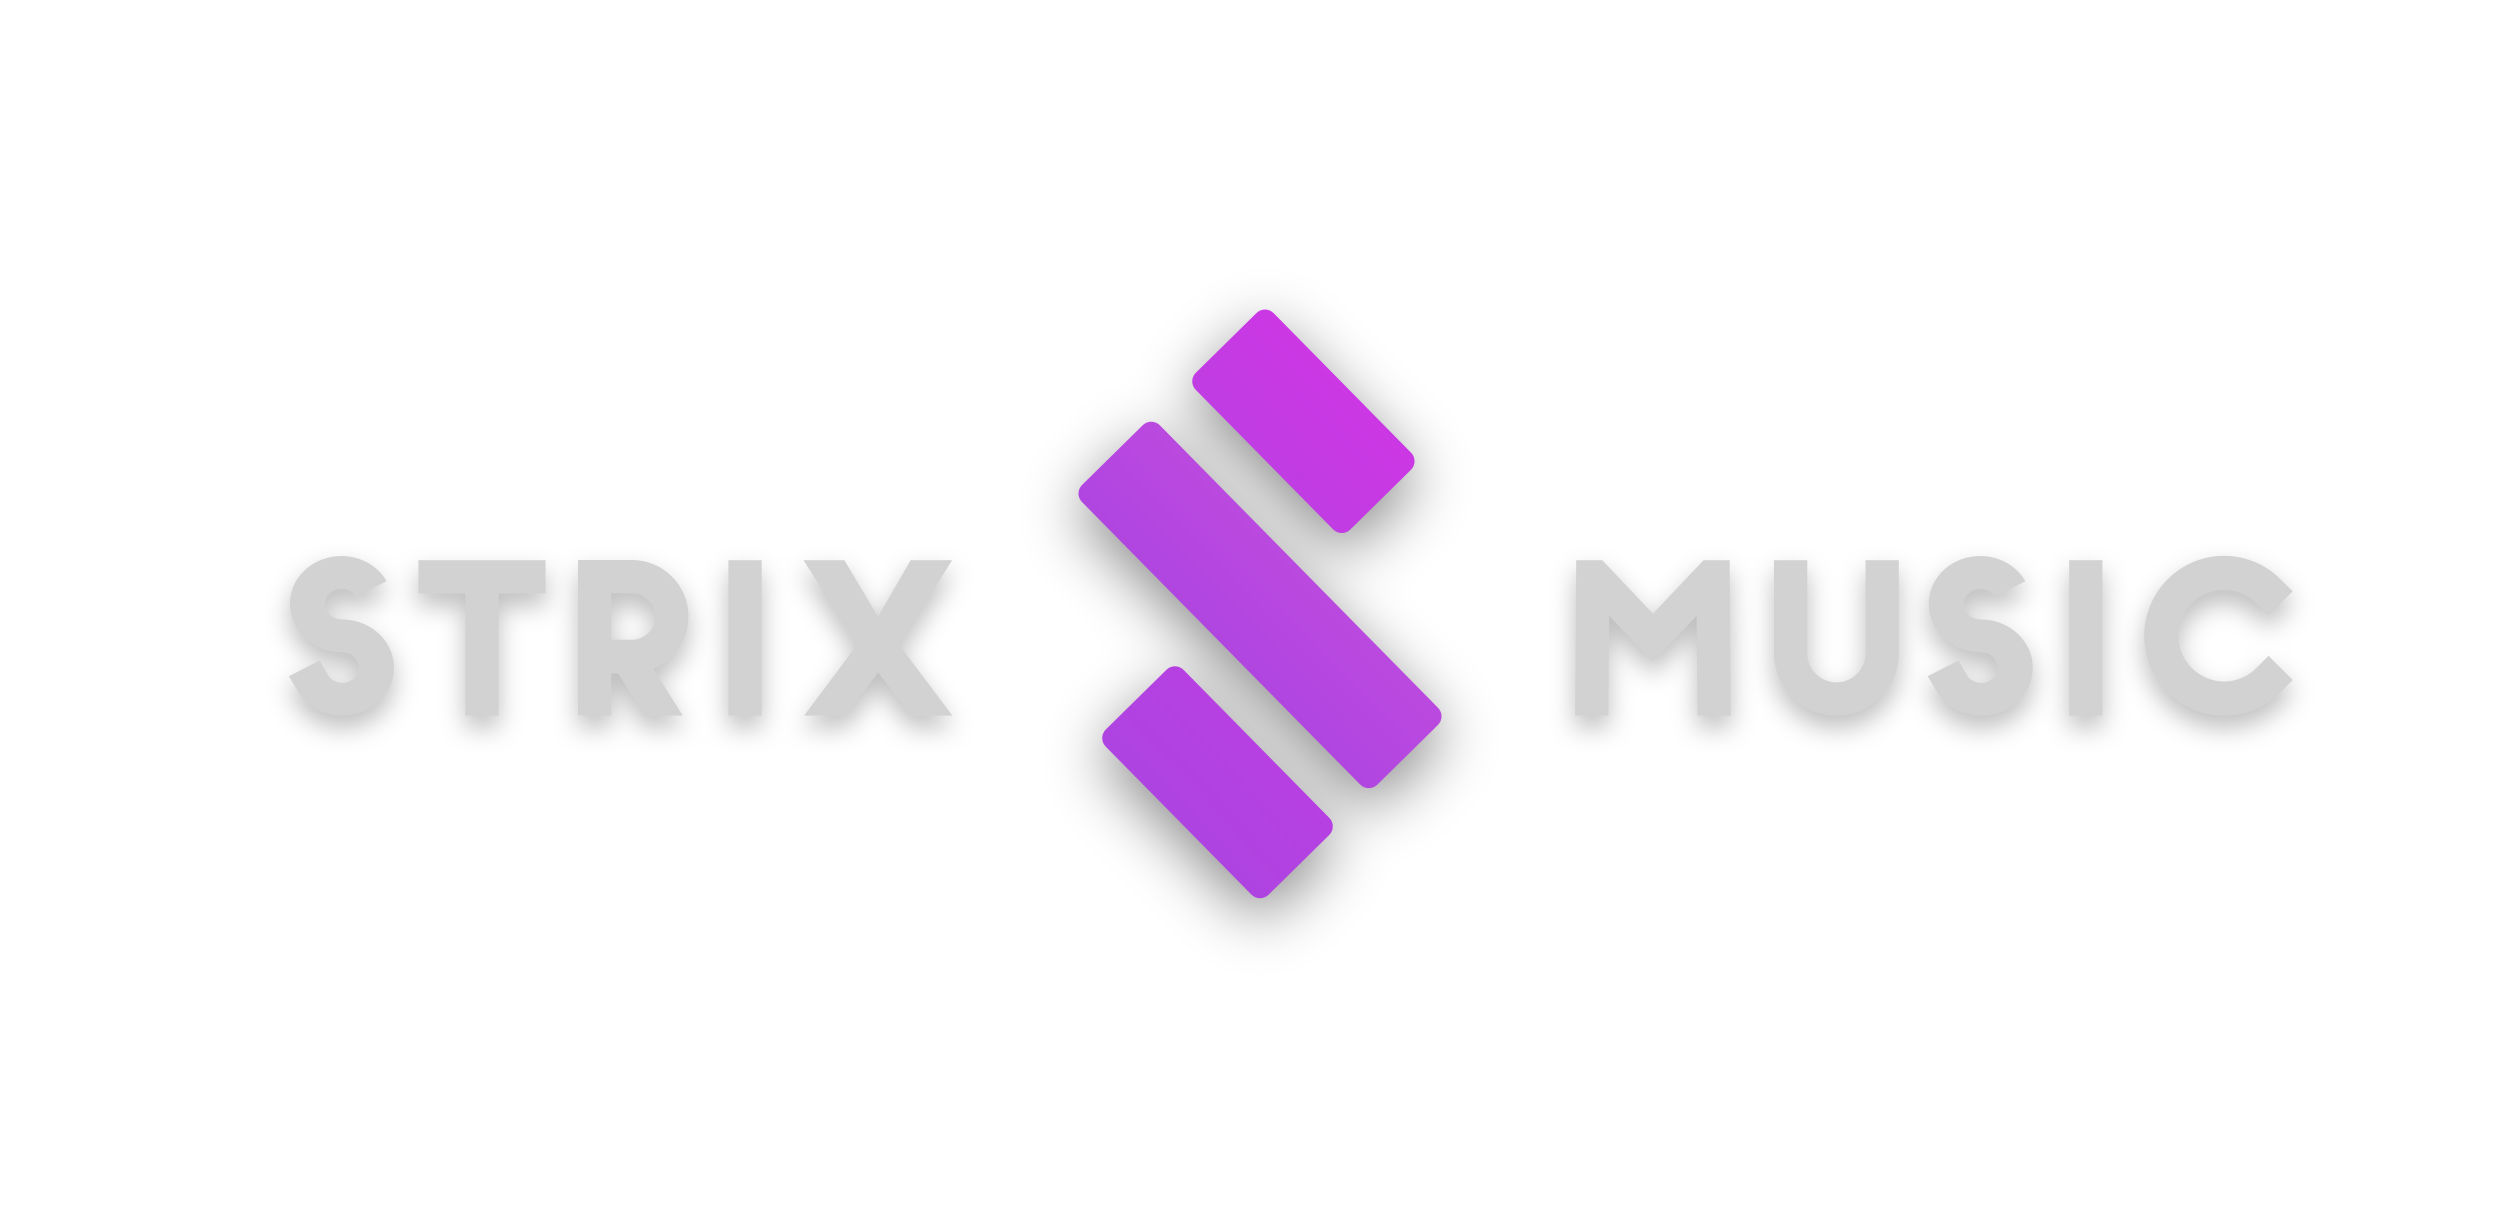
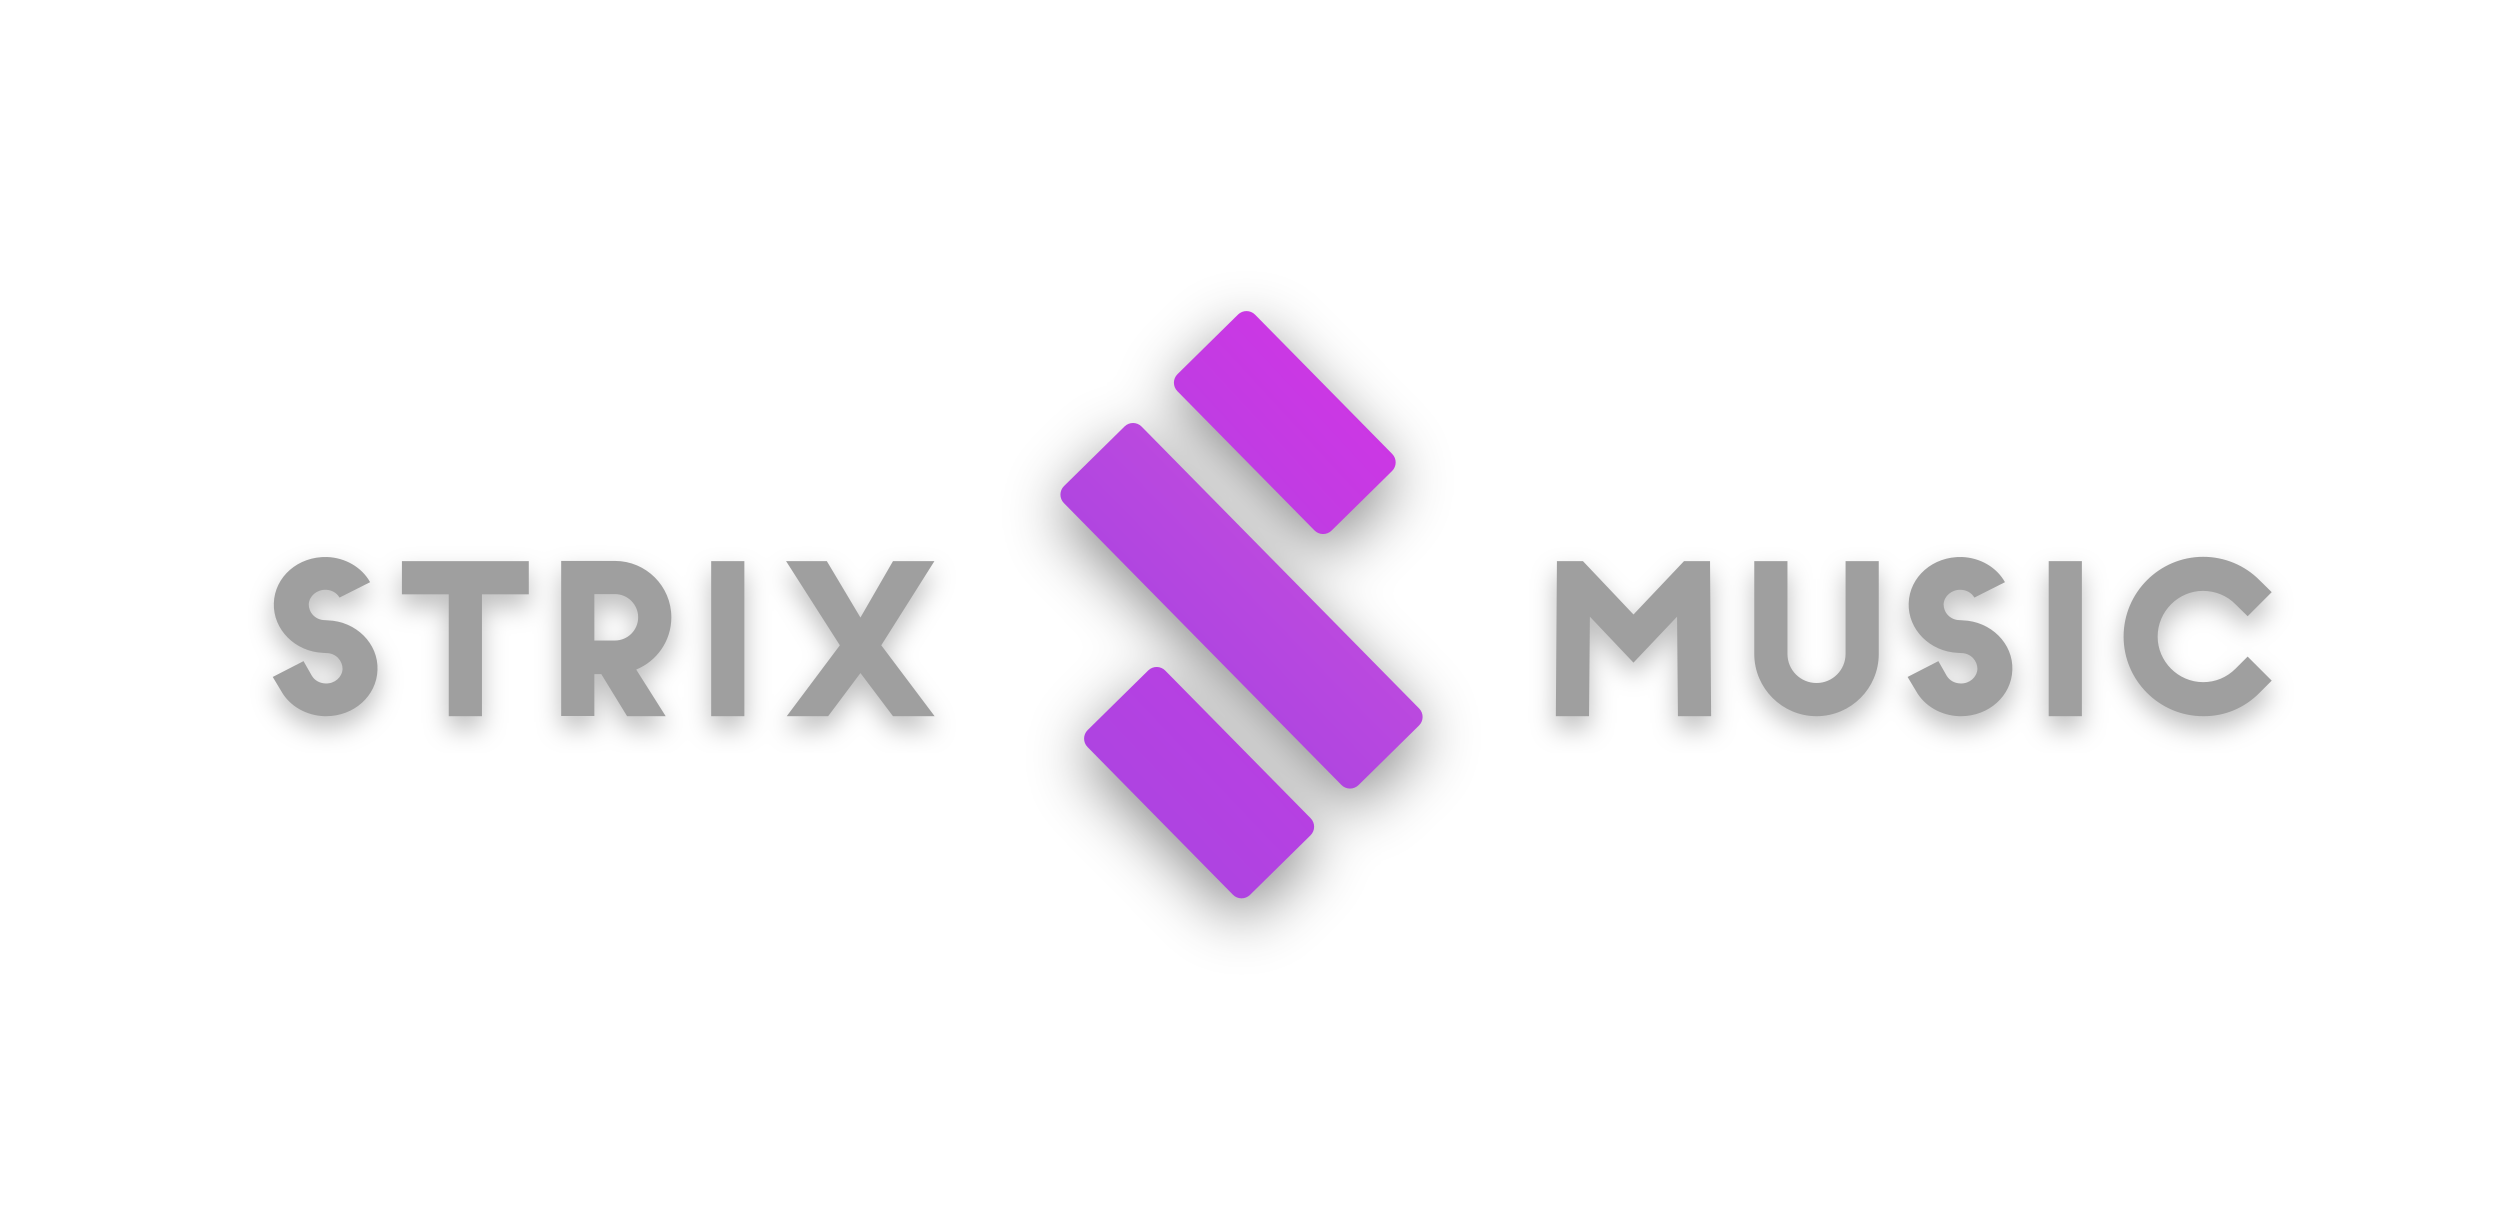
- <svg xmlns="http://www.w3.org/2000/svg" preserveAspectRatio="xMinYMin meet" width="auto" height="auto" viewBox="0 0 414 200" fill="none">
+ <svg xmlns="http://www.w3.org/2000/svg" width="auto" height="auto" viewBox="0 0 415 201" fill="none">
  <g filter="url(#filter0_d)">
-     <rect x="190.669" y="69.006" width="69.668" height="18.101" rx="2" transform="rotate(45.4452 190.669 69.0057)" fill="url(#paint0_linear)" />
-     <path d="M193.17 110.91C193.957 110.135 195.224 110.145 195.999 110.932L220.136 135.448C220.911 136.235 220.902 137.501 220.114 138.276L210.067 148.169C209.279 148.944 208.013 148.934 207.238 148.147L183.1 123.631C182.325 122.844 182.335 121.578 183.122 120.803L193.17 110.91Z" fill="url(#paint1_linear)" />
-     <path d="M208.081 51.831C208.868 51.056 210.134 51.066 210.909 51.853L233.673 74.973C234.448 75.76 234.439 77.027 233.651 77.802L223.604 87.695C222.816 88.469 221.55 88.46 220.775 87.672L198.011 64.552C197.236 63.765 197.246 62.499 198.033 61.724L208.081 51.831Z" fill="url(#paint2_linear)" />
+     <rect x="188.102" y="69.389" width="69.668" height="18.101" rx="2" transform="rotate(45.4452 188.102 69.3889)" fill="url(#paint0_linear)" />
+     <path d="M190.603 111.293C191.39 110.518 192.656 110.528 193.431 111.315L217.569 135.831C218.344 136.618 218.334 137.885 217.547 138.66L207.499 148.552C206.712 149.327 205.446 149.318 204.671 148.53L180.533 124.014C179.758 123.227 179.768 121.961 180.555 121.186L190.603 111.293Z" fill="url(#paint1_linear)" />
+     <path d="M205.514 52.214C206.301 51.439 207.567 51.449 208.342 52.236L231.106 75.356C231.881 76.144 231.871 77.41 231.084 78.185L221.036 88.078C220.249 88.853 218.983 88.843 218.208 88.056L195.444 64.935C194.669 64.148 194.679 62.882 195.466 62.107L205.514 52.214Z" fill="url(#paint2_linear)" />
  </g>
  <g filter="url(#filter1_d)">
-     <path d="M56.986 102.595L56.482 102.559C55.762 102.559 55.078 102.271 54.574 101.767C54.07 101.263 53.818 100.579 53.818 99.931C53.89 98.563 55.15 97.483 56.662 97.519C57.634 97.555 58.462 98.023 58.93 98.815L64.006 96.259C62.602 93.739 59.83 92.191 56.878 92.083C52.054 91.939 48.166 95.359 48.022 99.751C47.878 104.107 51.55 107.815 56.23 107.995L56.77 108.031C57.49 108.031 58.174 108.319 58.678 108.823C59.182 109.363 59.434 110.011 59.434 110.659C59.362 112.027 58.138 113.143 56.59 113.071C55.618 113.035 54.79 112.567 54.322 111.775L52.954 109.363L47.842 111.991L49.246 114.331C50.65 116.851 53.422 118.399 56.41 118.507C56.482 118.507 56.59 118.507 56.698 118.507C61.342 118.507 65.086 115.123 65.23 110.839C65.41 106.447 61.666 102.739 56.986 102.595ZM69.286 92.767V98.275H77.062V118.507H82.57V98.275H90.346V92.767H69.286ZM95.722 118.471H101.23V111.523H102.382L106.666 118.507H113.074L108.178 110.767C111.598 109.363 114.01 106.015 114.01 102.091C114.01 96.907 109.798 92.731 104.65 92.731H95.722V118.471ZM101.23 98.239H104.65C106.774 98.239 108.502 99.967 108.502 102.091C108.502 104.215 106.774 105.943 104.65 105.943H101.23V98.239ZM126.131 92.767H120.623V118.507H126.131V92.767ZM150.804 92.767L145.404 102.127L139.824 92.767H133.056L141.984 106.735L133.164 118.507H140.04L145.404 111.343L150.804 118.507H157.716L148.86 106.735L157.68 92.767H150.804ZM282.112 92.767L273.724 101.623L265.336 92.767H261.016L260.836 118.507H266.344L266.488 101.983L273.724 109.615L280.96 101.983L281.104 118.507H286.612L286.432 92.767H282.112ZM308.932 108.175C308.932 110.839 306.772 112.999 304.108 112.999C301.444 112.999 299.284 110.839 299.284 108.175V92.767H293.776V108.175C293.776 113.863 298.42 118.507 304.108 118.507C309.832 118.507 314.44 113.863 314.44 108.175V92.767H308.932V108.175ZM328.372 102.595L327.868 102.559C327.148 102.559 326.464 102.271 325.96 101.767C325.456 101.263 325.204 100.579 325.204 99.931C325.276 98.563 326.536 97.483 328.048 97.519C329.02 97.555 329.848 98.023 330.316 98.815L335.392 96.259C333.988 93.739 331.216 92.191 328.264 92.083C323.44 91.939 319.552 95.359 319.408 99.751C319.264 104.107 322.936 107.815 327.616 107.995L328.156 108.031C328.876 108.031 329.56 108.319 330.064 108.823C330.568 109.363 330.82 110.011 330.82 110.659C330.748 112.027 329.524 113.143 327.976 113.071C327.004 113.035 326.176 112.567 325.708 111.775L324.34 109.363L319.228 111.991L320.632 114.331C322.036 116.851 324.808 118.399 327.796 118.507C327.868 118.507 327.976 118.507 328.084 118.507C332.728 118.507 336.472 115.123 336.616 110.839C336.796 106.447 333.052 102.739 328.372 102.595ZM348.159 92.767H342.651V118.507H348.159V92.767ZM373.66 110.623C372.22 112.063 370.348 112.855 368.296 112.855C364.156 112.855 360.736 109.435 360.736 105.295C360.736 101.119 364.156 97.699 368.296 97.699C370.312 97.735 372.22 98.455 373.66 99.931L375.676 101.911L379.672 97.915L377.656 95.935C375.208 93.451 371.824 92.047 368.296 92.047C361.024 92.047 355.084 97.987 355.084 105.295C355.084 112.567 361.024 118.507 368.296 118.507C371.86 118.543 375.172 117.139 377.656 114.619L379.672 112.603L375.676 108.607L373.66 110.623Z" fill="url(#paint3_linear)" />
+     <path d="M54.419 102.978L53.915 102.942C53.195 102.942 52.511 102.654 52.007 102.15C51.503 101.646 51.251 100.962 51.251 100.314C51.323 98.946 52.583 97.866 54.095 97.902C55.067 97.938 55.895 98.406 56.363 99.198L61.439 96.642C60.035 94.122 57.263 92.574 54.311 92.466C49.487 92.322 45.599 95.742 45.455 100.134C45.311 104.49 48.983 108.198 53.663 108.378L54.203 108.414C54.923 108.414 55.607 108.702 56.111 109.206C56.615 109.746 56.867 110.394 56.867 111.042C56.795 112.41 55.571 113.526 54.023 113.454C53.051 113.418 52.223 112.95 51.755 112.158L50.387 109.746L45.275 112.374L46.679 114.714C48.083 117.234 50.855 118.782 53.843 118.89C53.915 118.89 54.023 118.89 54.131 118.89C58.775 118.89 62.519 115.506 62.663 111.222C62.843 106.83 59.099 103.122 54.419 102.978ZM66.719 93.15V98.658H74.495V118.89H80.003V98.658H87.779V93.15H66.719ZM93.155 118.854H98.663V111.906H99.815L104.099 118.89H110.507L105.611 111.15C109.031 109.746 111.443 106.398 111.443 102.474C111.443 97.29 107.231 93.114 102.083 93.114H93.155V118.854ZM98.663 98.622H102.083C104.207 98.622 105.935 100.35 105.935 102.474C105.935 104.598 104.207 106.326 102.083 106.326H98.663V98.622ZM123.564 93.15H118.056V118.89H123.564V93.15ZM148.236 93.15L142.836 102.51L137.256 93.15H130.488L139.416 107.118L130.596 118.89H137.472L142.836 111.726L148.236 118.89H155.148L146.292 107.118L155.112 93.15H148.236ZM279.545 93.15L271.157 102.006L262.769 93.15H258.449L258.269 118.89H263.777L263.921 102.366L271.157 109.998L278.393 102.366L278.537 118.89H284.045L283.865 93.15H279.545ZM306.365 108.558C306.365 111.222 304.205 113.382 301.541 113.382C298.877 113.382 296.717 111.222 296.717 108.558V93.15H291.209V108.558C291.209 114.246 295.853 118.89 301.541 118.89C307.265 118.89 311.873 114.246 311.873 108.558V93.15H306.365V108.558ZM325.804 102.978L325.3 102.942C324.58 102.942 323.896 102.654 323.392 102.15C322.888 101.646 322.636 100.962 322.636 100.314C322.708 98.946 323.968 97.866 325.48 97.902C326.452 97.938 327.28 98.406 327.748 99.198L332.824 96.642C331.42 94.122 328.648 92.574 325.696 92.466C320.872 92.322 316.984 95.742 316.84 100.134C316.696 104.49 320.368 108.198 325.048 108.378L325.588 108.414C326.308 108.414 326.992 108.702 327.496 109.206C328 109.746 328.252 110.394 328.252 111.042C328.18 112.41 326.956 113.526 325.408 113.454C324.436 113.418 323.608 112.95 323.14 112.158L321.772 109.746L316.66 112.374L318.064 114.714C319.468 117.234 322.24 118.782 325.228 118.89C325.3 118.89 325.408 118.89 325.516 118.89C330.16 118.89 333.904 115.506 334.048 111.222C334.228 106.83 330.484 103.122 325.804 102.978ZM345.592 93.15H340.084V118.89H345.592V93.15ZM371.093 111.006C369.653 112.446 367.781 113.238 365.729 113.238C361.589 113.238 358.169 109.818 358.169 105.678C358.169 101.502 361.589 98.082 365.729 98.082C367.745 98.118 369.653 98.838 371.093 100.314L373.109 102.294L377.105 98.298L375.089 96.318C372.641 93.834 369.257 92.43 365.729 92.43C358.457 92.43 352.517 98.37 352.517 105.678C352.517 112.95 358.457 118.89 365.729 118.89C369.293 118.926 372.605 117.522 375.089 115.002L377.105 112.986L373.109 108.99L371.093 111.006Z" fill="url(#paint3_linear)" />
  </g>
  <defs>
-     <filter id="filter0_d" x="167.771" y="43.428" width="81.776" height="119.145" filterUnits="userSpaceOnUse" color-interpolation-filters="sRGB">
+     <filter id="filter0_d" x="165.204" y="43.811" width="81.776" height="119.145" filterUnits="userSpaceOnUse" color-interpolation-filters="sRGB">
      <feFlood flood-opacity="0" result="BackgroundImageFix" />
      <feColorMatrix in="SourceAlpha" type="matrix" values="0 0 0 0 0 0 0 0 0 0 0 0 0 0 0 0 0 0 127 0" />
      <feOffset dy="3" />
      <feGaussianBlur stdDeviation="5" />
      <feColorMatrix type="matrix" values="0 0 0 0 0 0 0 0 0 0 0 0 0 0 0 0 0 0 0.45 0" />
      <feBlend mode="normal" in2="BackgroundImageFix" result="effect1_dropShadow" />
      <feBlend mode="normal" in="SourceGraphic" in2="effect1_dropShadow" result="shape" />
    </filter>
-     <filter id="filter1_d" x="43.842" y="90.047" width="339.83" height="34.461" filterUnits="userSpaceOnUse" color-interpolation-filters="sRGB">
+     <filter id="filter1_d" x="41.275" y="90.43" width="339.83" height="34.461" filterUnits="userSpaceOnUse" color-interpolation-filters="sRGB">
      <feFlood flood-opacity="0" result="BackgroundImageFix" />
      <feColorMatrix in="SourceAlpha" type="matrix" values="0 0 0 0 0 0 0 0 0 0 0 0 0 0 0 0 0 0 127 0" />
      <feOffset dy="2" />
      <feGaussianBlur stdDeviation="2" />
      <feColorMatrix type="matrix" values="0 0 0 0 0 0 0 0 0 0 0 0 0 0 0 0 0 0 0.25 0" />
      <feBlend mode="normal" in2="BackgroundImageFix" result="effect1_dropShadow" />
      <feBlend mode="normal" in="SourceGraphic" in2="effect1_dropShadow" result="shape" />
    </filter>
-     <linearGradient id="paint0_linear" x1="224.819" y1="42.571" x2="224.393" y2="114.448" gradientUnits="userSpaceOnUse">
+     <linearGradient id="paint0_linear" x1="222.252" y1="42.954" x2="221.826" y2="114.831" gradientUnits="userSpaceOnUse">
      <stop stop-color="#C94EDD" />
      <stop offset="0.711" stop-color="#AD44E1" />
    </linearGradient>
-     <linearGradient id="paint1_linear" x1="234.858" y1="76.186" x2="181.948" y2="126.311" gradientUnits="userSpaceOnUse">
+     <linearGradient id="paint1_linear" x1="232.291" y1="76.569" x2="179.381" y2="126.694" gradientUnits="userSpaceOnUse">
      <stop stop-color="#CC37E4" />
      <stop offset="1" stop-color="#AD44E1" />
    </linearGradient>
-     <linearGradient id="paint2_linear" x1="234.858" y1="74.794" x2="181.252" y2="124.223" gradientUnits="userSpaceOnUse">
+     <linearGradient id="paint2_linear" x1="232.291" y1="75.177" x2="178.685" y2="124.606" gradientUnits="userSpaceOnUse">
      <stop stop-color="#CC37E4" />
      <stop offset="0.688" stop-color="#AD44E1" />
    </linearGradient>
-     <linearGradient id="paint3_linear" x1="77.145" y1="22.262" x2="68.439" y2="119.275" gradientUnits="userSpaceOnUse">
-       <stop offset="0.331" stop-color="#D2D2D2" />
+     <linearGradient id="paint3_linear" x1="74.578" y1="22.645" x2="65.871" y2="119.658" gradientUnits="userSpaceOnUse">
+       <stop offset="0.331" stop-color="#9F9F9F" />
    </linearGradient>
  </defs>
</svg>
